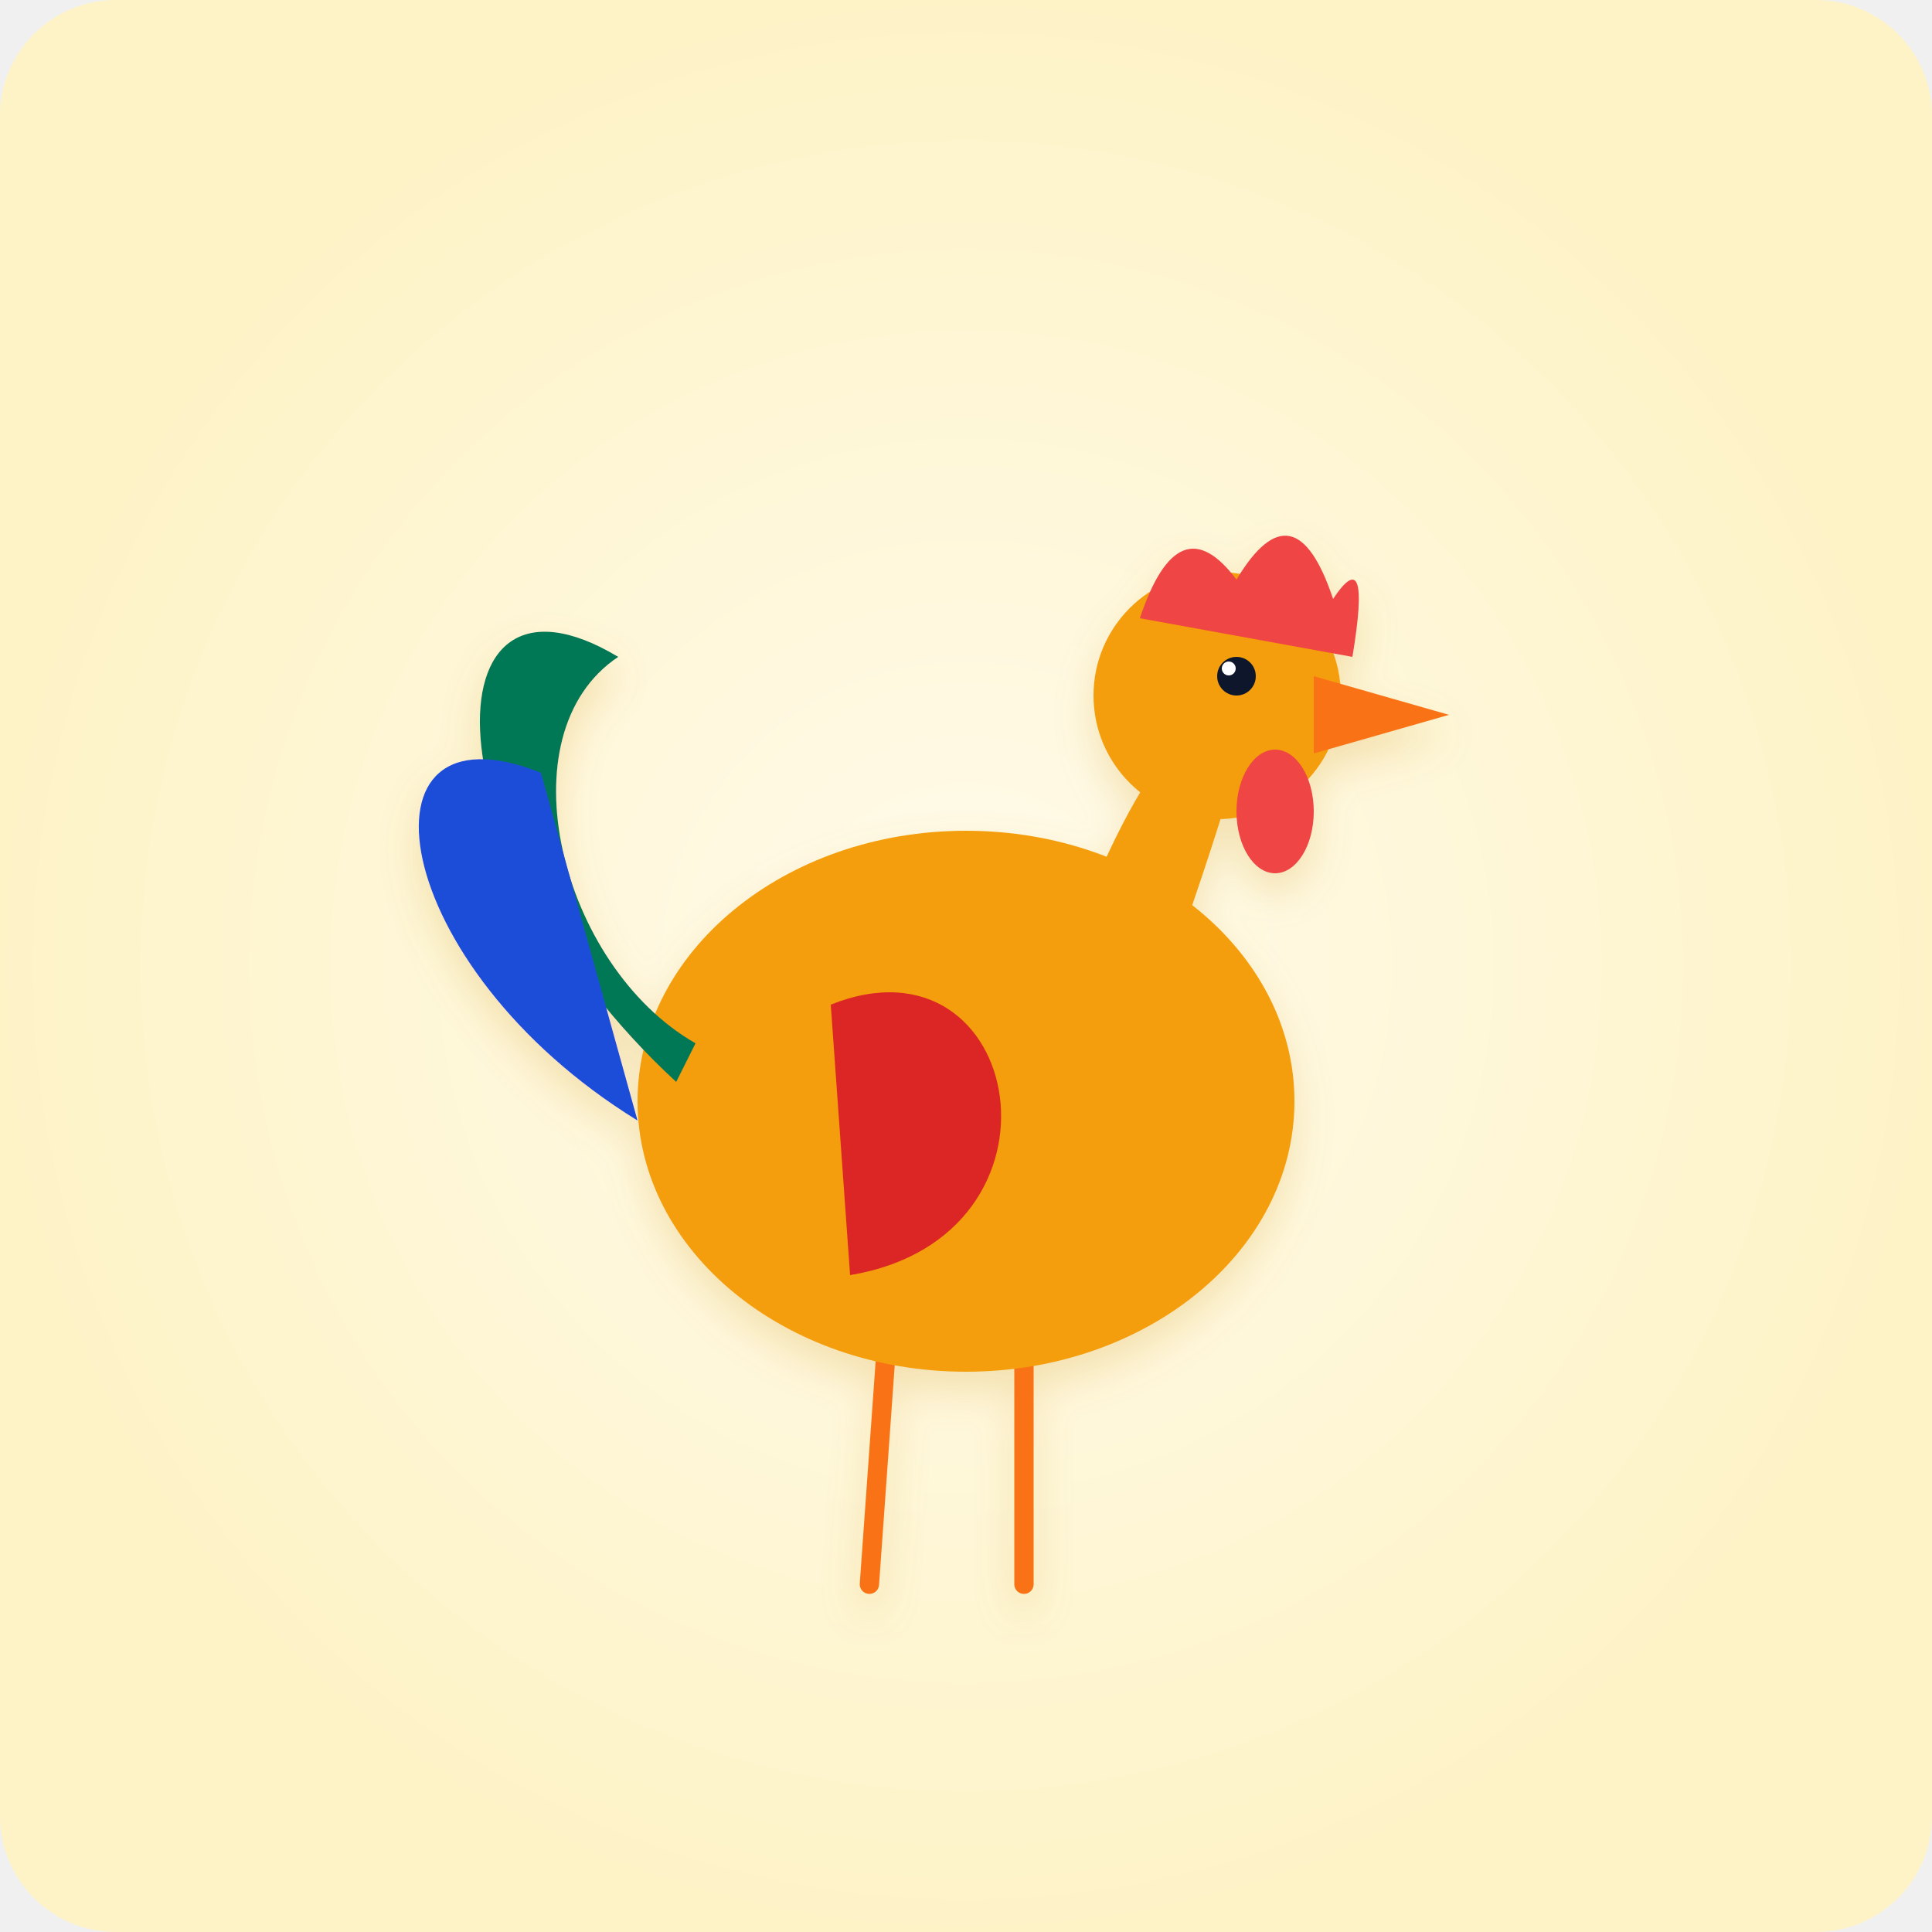
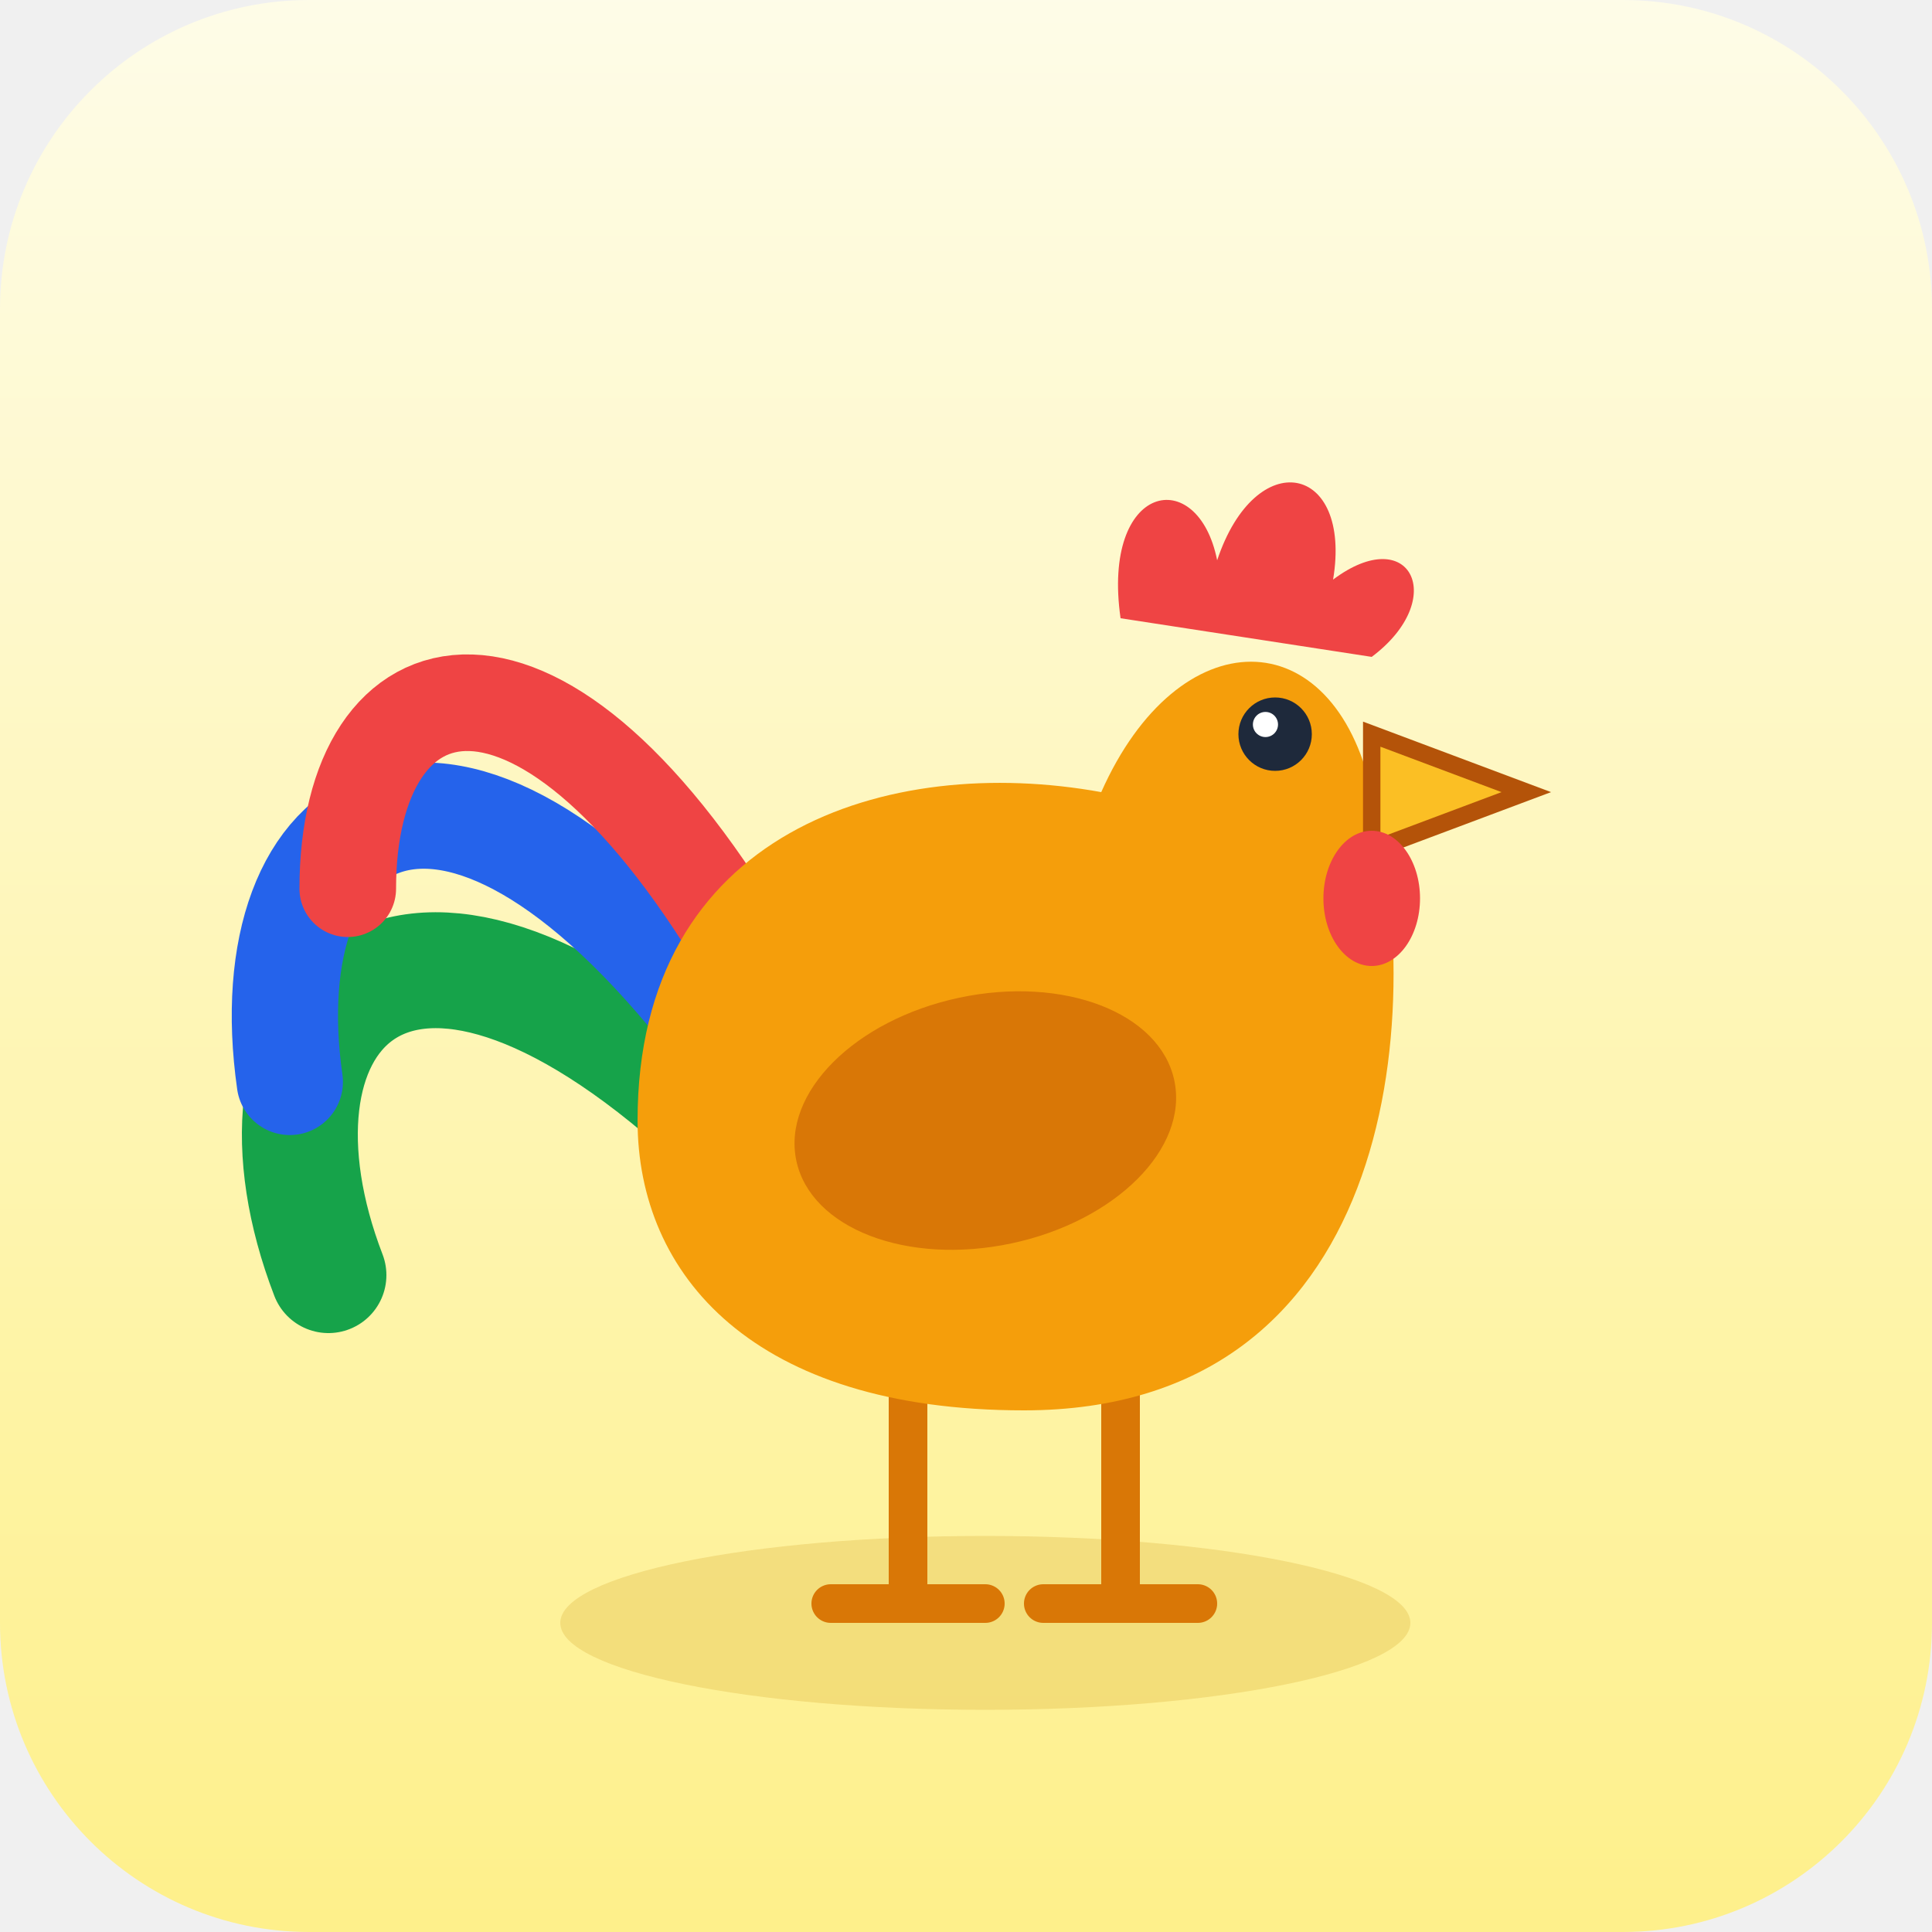
- <svg xmlns="http://www.w3.org/2000/svg" viewBox="0 0 500 500" width="100%" height="100%">
+ <svg xmlns="http://www.w3.org/2000/svg" viewBox="0 0 200 200">
  <defs>
-     <radialGradient id="bgJi" cx="50%" cy="50%" r="50%">
-       <stop offset="0%" stop-color="#fffbeb" />
-       <stop offset="100%" stop-color="#fef3c7" />
-     </radialGradient>
-     <filter id="shadowJi" x="-10%" y="-10%" width="120%" height="120%">
-       <feDropShadow dx="0" dy="5" stdDeviation="5" flood-color="#ca8a04" flood-opacity="0.2" />
-     </filter>
+     <linearGradient id="bg" x1="0" y1="0" x2="0" y2="1">
+       <stop offset="0%" stop-color="#fefce8" />
+       <stop offset="100%" stop-color="#fef08a" />
+     </linearGradient>
  </defs>
-   <rect width="500" height="500" rx="30" fill="url(#bgJi)" />
-   <g filter="url(#shadowJi)">
-     <line x1="230" y1="340" x2="225" y2="410" stroke="#f97316" stroke-width="5" stroke-linecap="round" />
-     <line x1="265" y1="340" x2="265" y2="410" stroke="#f97316" stroke-width="5" stroke-linecap="round" />
-     <ellipse cx="250" cy="285" rx="85" ry="70" fill="#f59e0b" />
-     <path d="M 215 260 C 265 240 280 320 220 330 Z" fill="#dc2626" />
-     <path d="M 175 280 C 110 220 110 140 160 170 C 130 190 145 250 180 270 Z" fill="#047857" />
-     <path d="M 165 290 C 100 250 90 180 140 200 Z" fill="#1d4ed8" />
-     <path d="M 290 285 Q 315 220 325 180 Q 300 180 275 250 Z" fill="#f59e0b" />
-     <circle cx="315" cy="180" r="32" fill="#f59e0b" />
-     <path d="M 295 160 Q 305 130 320 150 Q 335 125 345 155 Q 355 140 350 170 Z" fill="#ef4444" />
-     <ellipse cx="330" cy="210" rx="10" ry="16" fill="#ef4444" />
-     <polygon points="340,175 375,185 340,195" fill="#f97316" />
-     <circle cx="320" cy="175" r="5" fill="#0f172a" />
-     <circle cx="318" cy="173" r="1.8" fill="#ffffff" />
-   </g>
+   <rect width="200" height="200" rx="32" fill="url(#bg)" />
+   <ellipse cx="102" cy="168" rx="44" ry="9" fill="#ca8a04" opacity="0.2" />
+   <path d="M72 114 C40 86 24 106 34 132" fill="none" stroke="#16a34a" stroke-width="12" stroke-linecap="round" />
+   <path d="M74 106 C46 70 26 84 30 112" fill="none" stroke="#2563eb" stroke-width="11" stroke-linecap="round" />
+   <path d="M78 100 C56 62 36 68 36 92" fill="none" stroke="#ef4444" stroke-width="10" stroke-linecap="round" />
+   <path d="M94 144 L94 166 M86 166 L102 166" stroke="#d97706" stroke-width="4" stroke-linecap="round" />
+   <path d="M116 144 L116 166 M108 166 L124 166" stroke="#d97706" stroke-width="4" stroke-linecap="round" />
+   <path d="M66 116 C66 86 92 78 114 82 C122 64 138 64 142 82 C148 106 144 146 106 146 C78 146 66 132 66 116 Z" fill="#f59e0b" />
+   <path d="M116 64 C114 50 124 48 126 58 C130 46 140 48 138 60 C146 54 150 62 142 68 Z" fill="#ef4444" />
+   <ellipse cx="102" cy="116" rx="20" ry="13" transform="rotate(-12 102 116)" fill="#d97706" />
+   <polygon points="142,76 158,82 142,88" fill="#fbbf24" stroke="#b45309" stroke-width="1.8" />
+   <ellipse cx="142" cy="93" rx="5" ry="7" fill="#ef4444" />
+   <circle cx="132" cy="76" r="3.8" fill="#1e293b" />
+   <circle cx="131" cy="75" r="1.3" fill="#ffffff" />
</svg>
